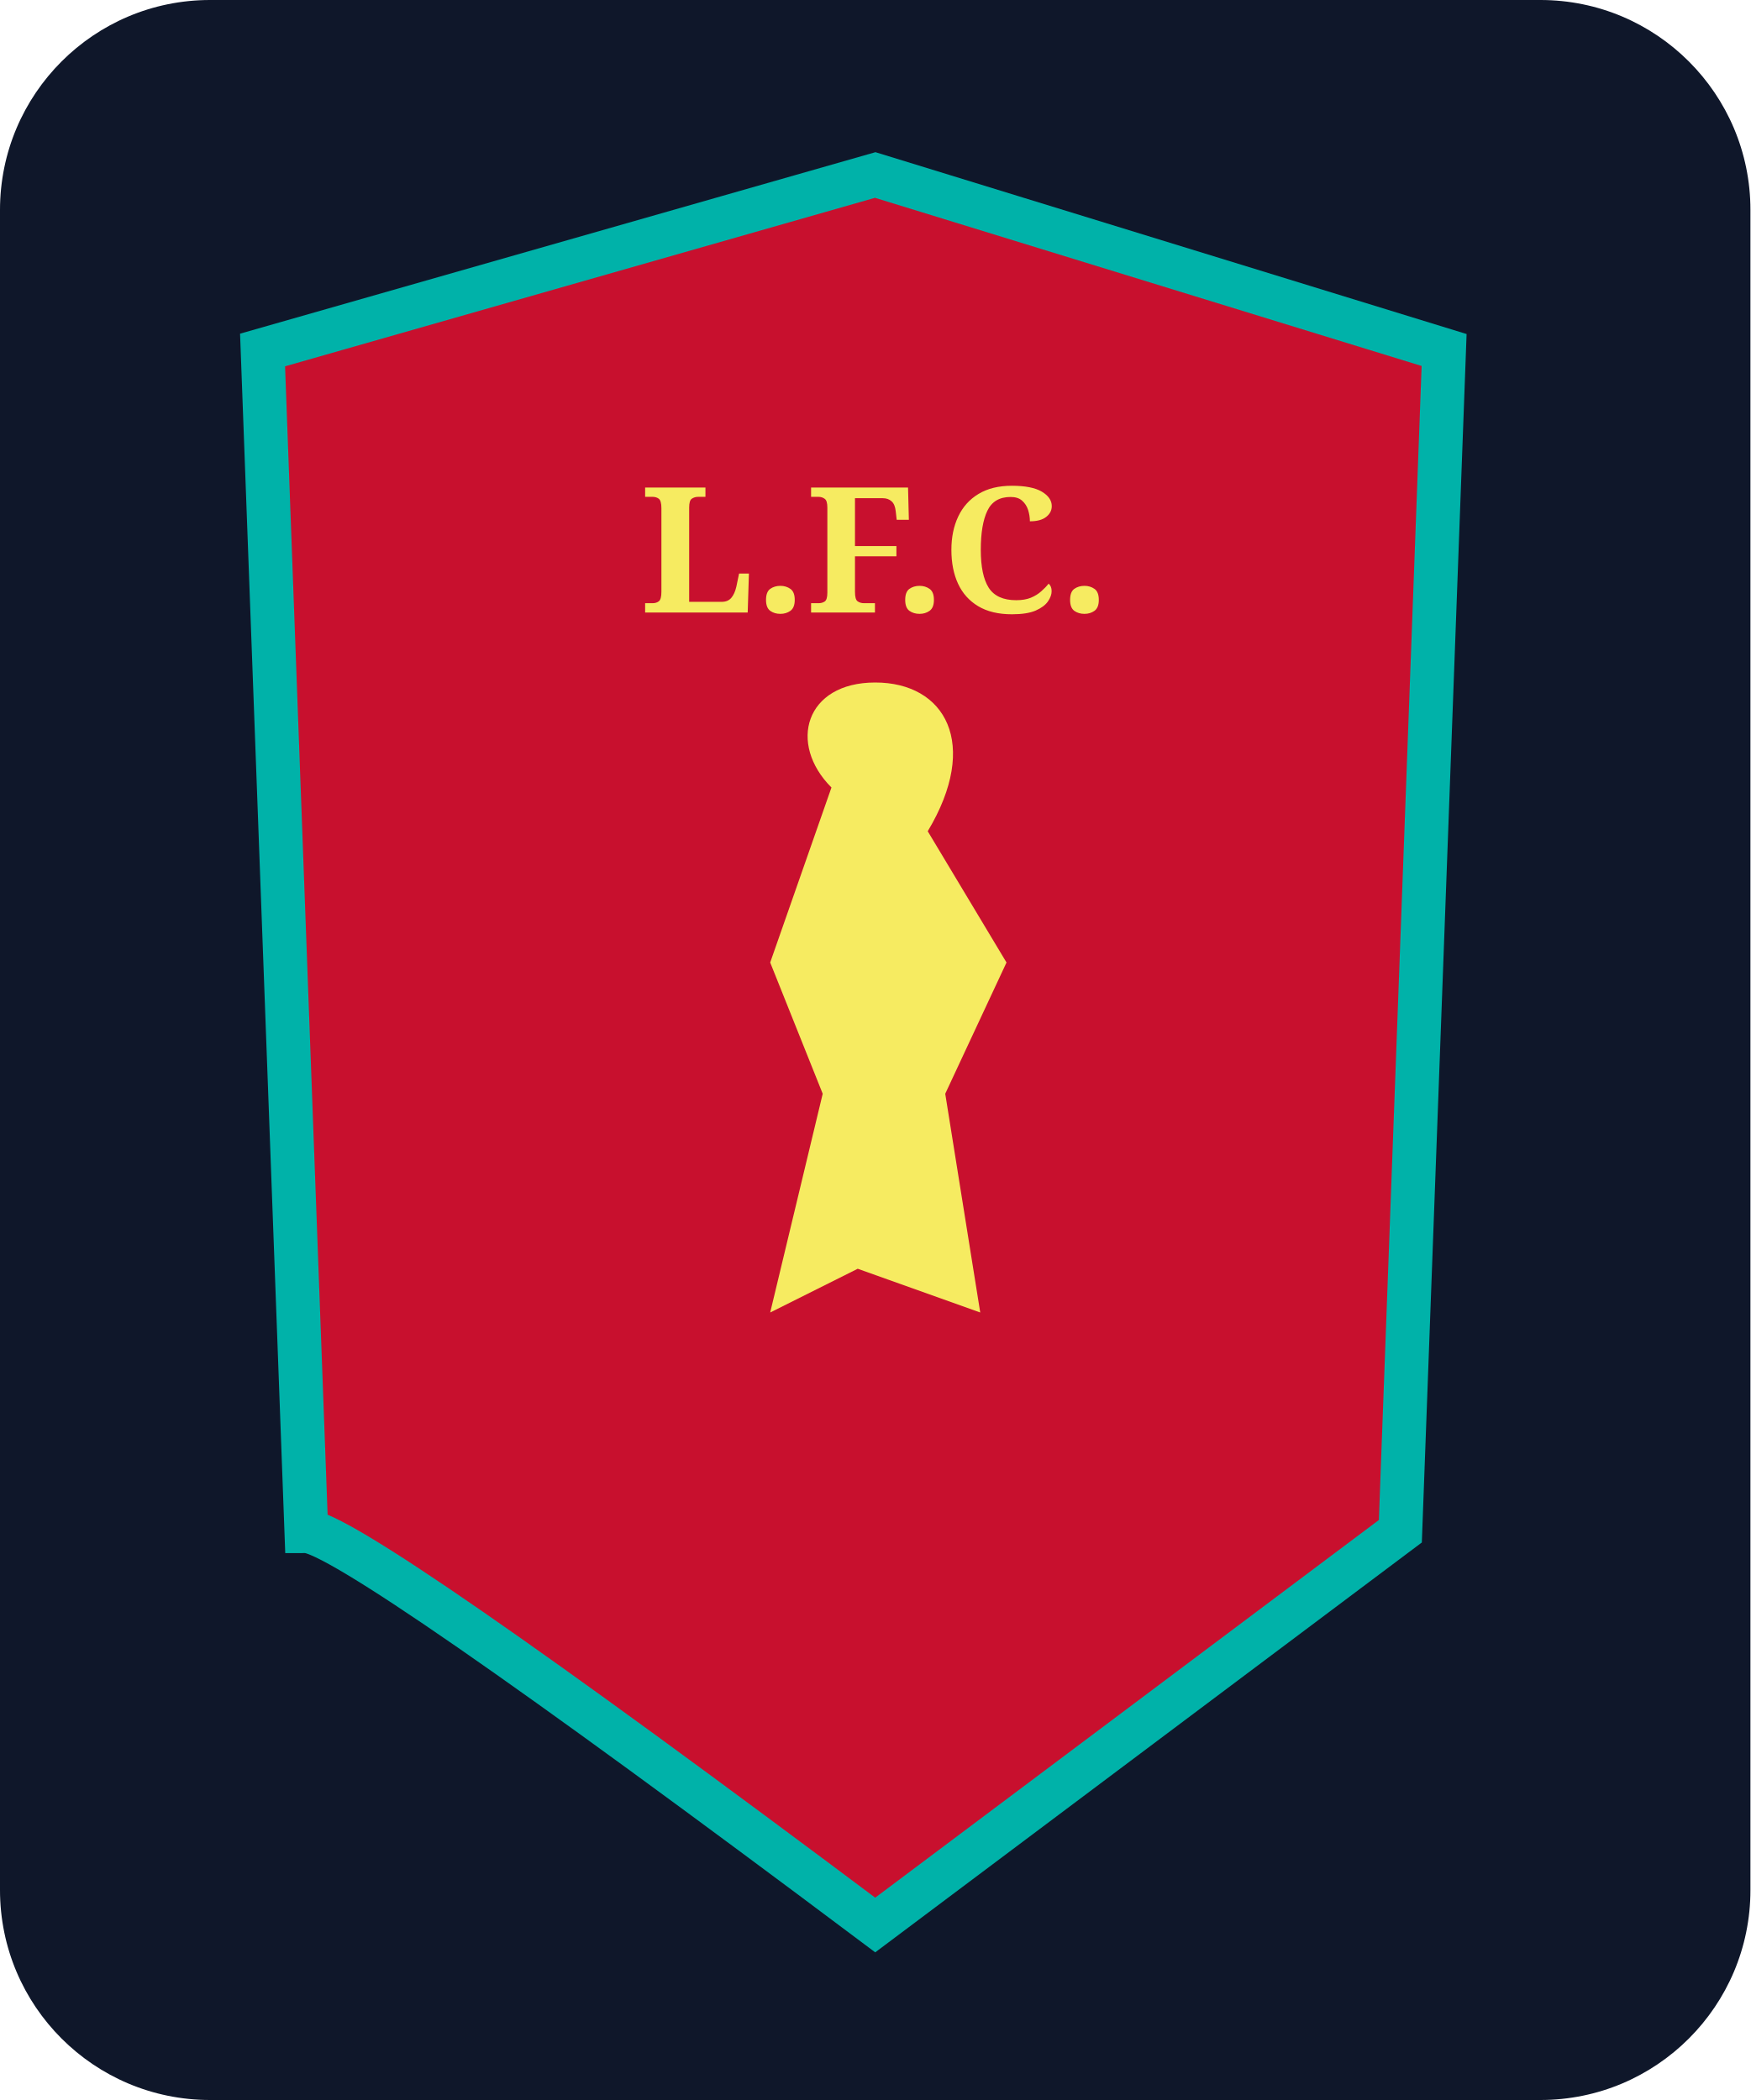
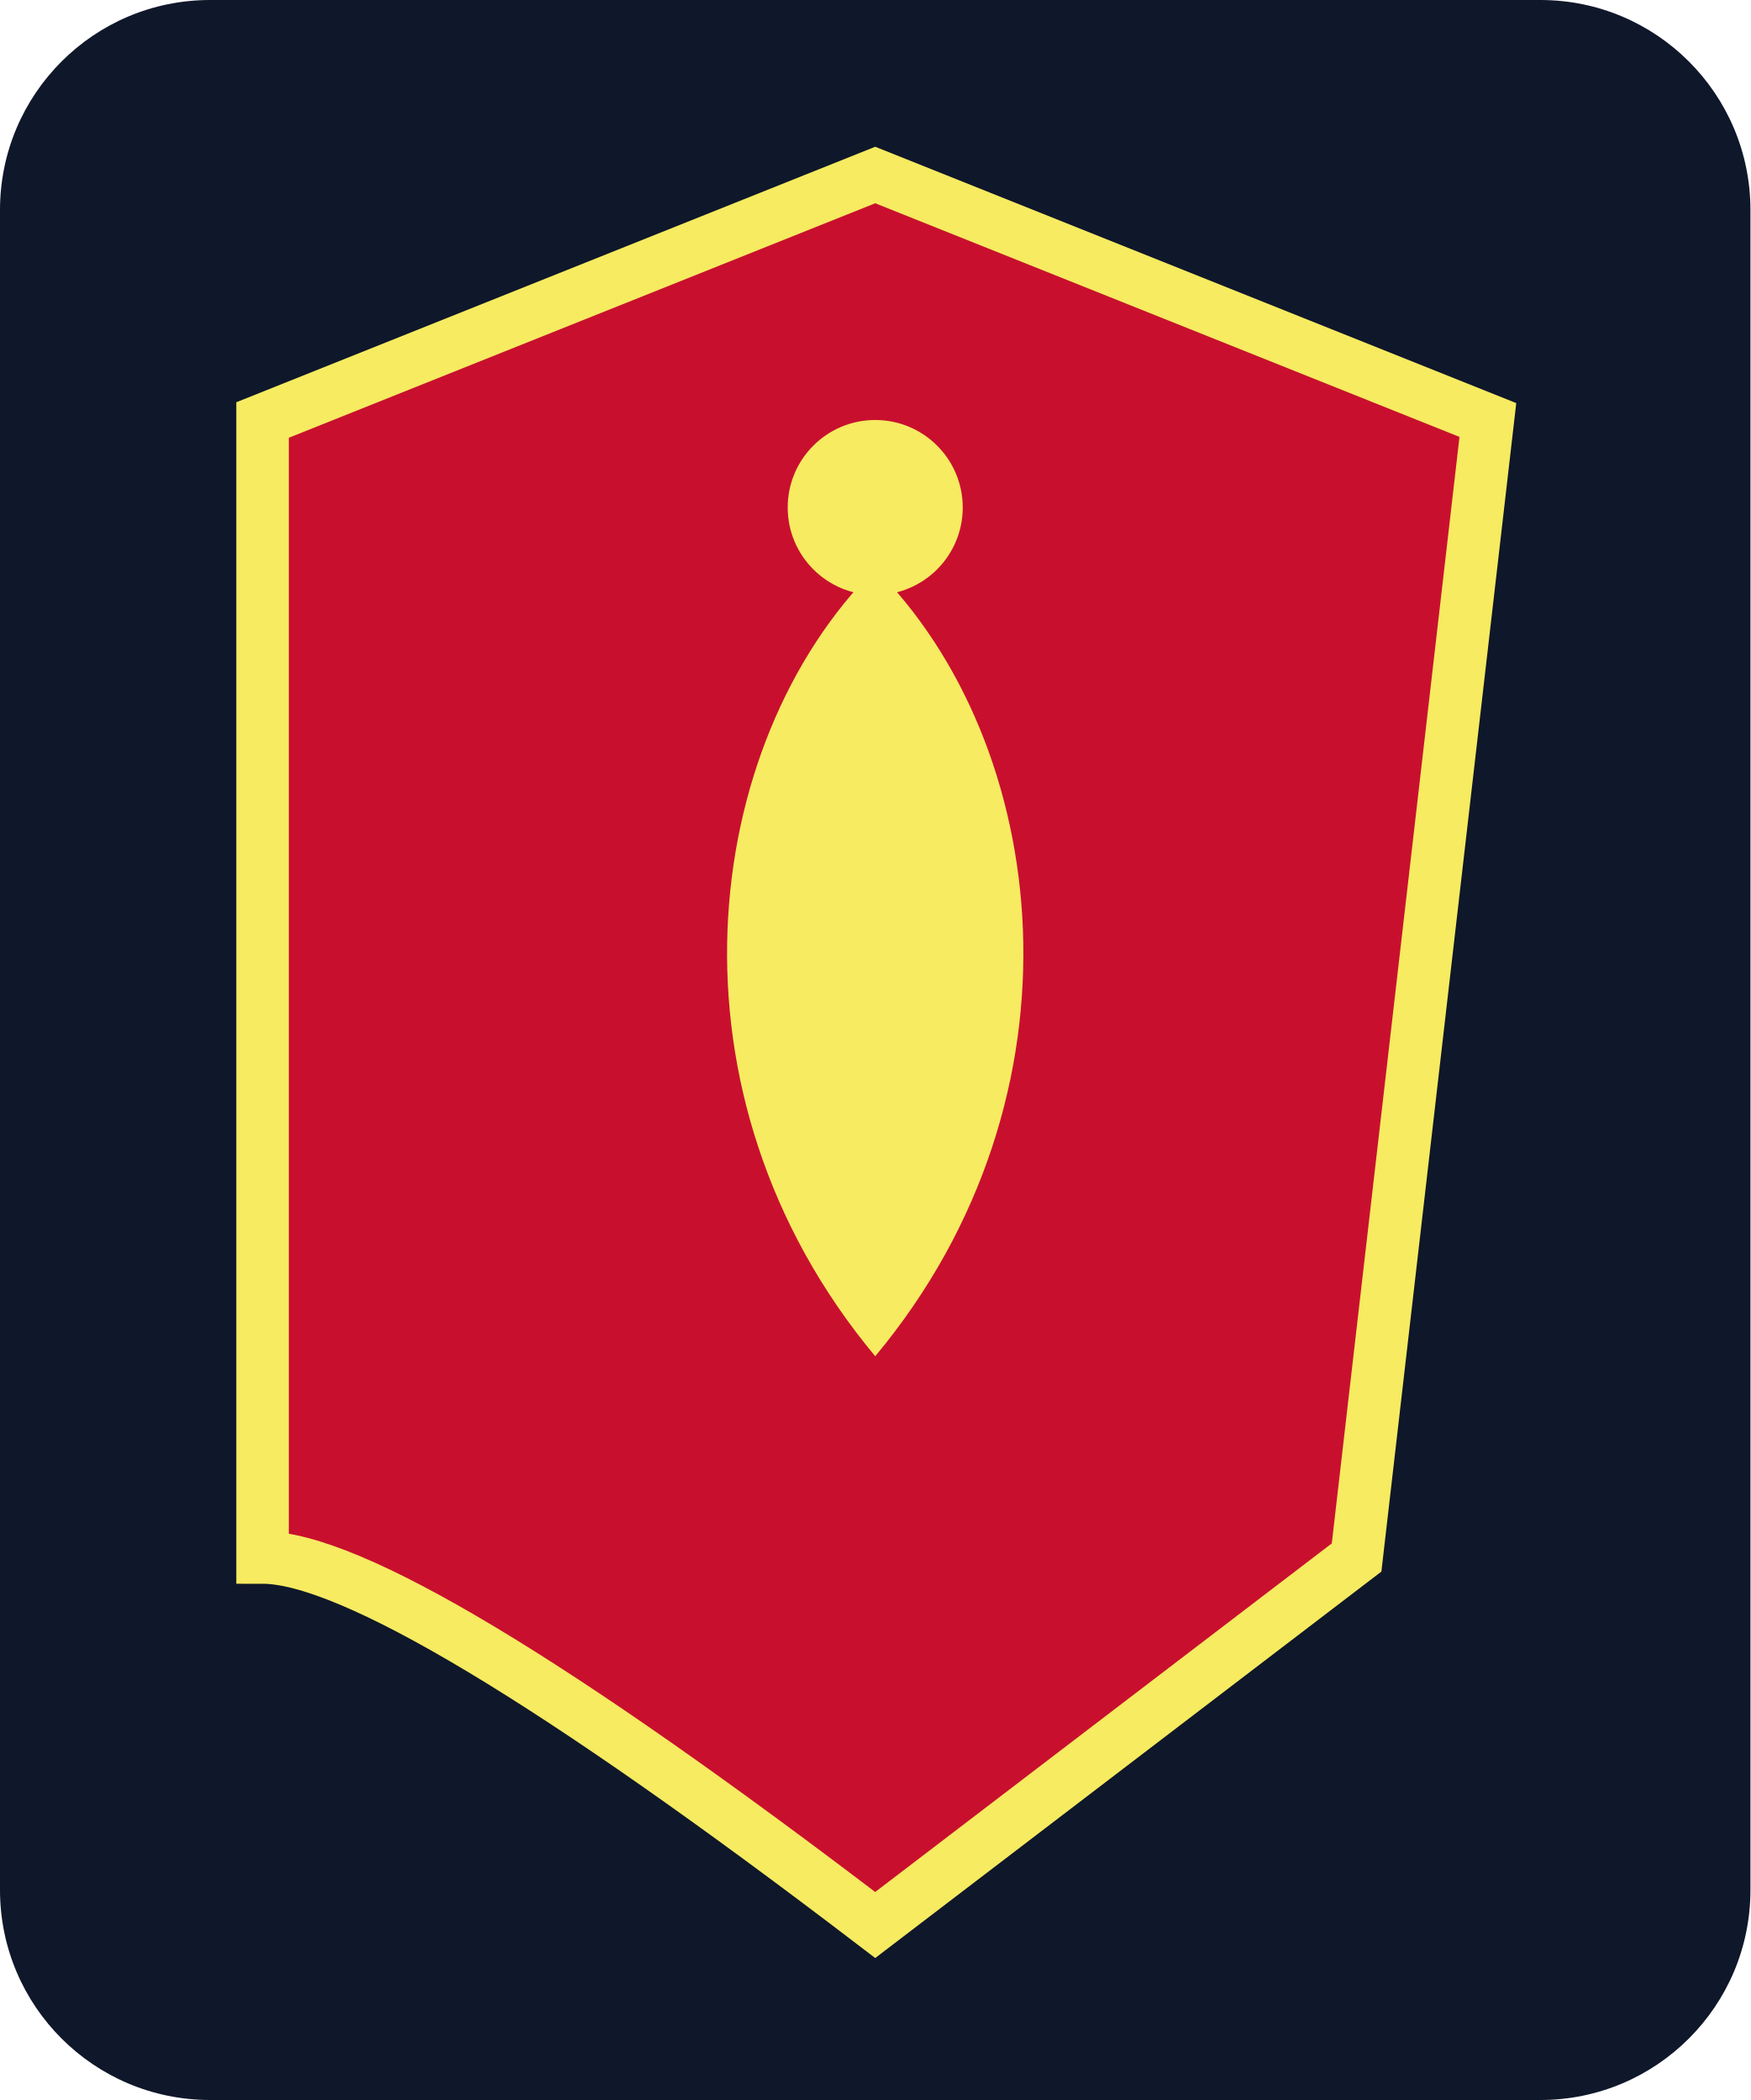
- <svg xmlns="http://www.w3.org/2000/svg" viewBox="0 0 200 240" width="200" height="240">
-   <rect width="100%" height="100%" rx="24" fill="#0f172a" />
-   <path d="M100 20 L165 40 L160 175 Q100 220 100 220 Q40 175 35 175 L30 40 Z" fill="#C8102E" stroke="#00B2A9" stroke-width="5" />
-   <text x="100" y="70" font-family="serif" font-size="20" font-weight="bold" fill="#F6EB61" text-anchor="middle">L.F.C.</text>
-   <path d="M95 90 C90 85 92 78 100 78 C108 78 112 85 106 95 L115 110 L108 125 L112 150 L98 145 L88 150 L94 125 L88 110 Z" fill="#F6EB61" />
+ <svg xmlns="http://www.w3.org/2000/svg" viewBox="0 0 200 240" width="100%" height="100%">
+   <rect width="200" height="240" rx="24" fill="#0f172a" />
+   <path d="M100 20 L170 48 L155 178 Q100 220 100 220 Q45 178 30 178 L30 48 Z" fill="#C8102E" stroke="#F6EB61" stroke-width="6" />
+   <path d="M100 65 C80 85 75 125 100 155 C125 125 120 85 100 65 Z" fill="#F6EB61" />
+   <circle cx="100" cy="58" r="10" fill="#F6EB61" />
</svg>
